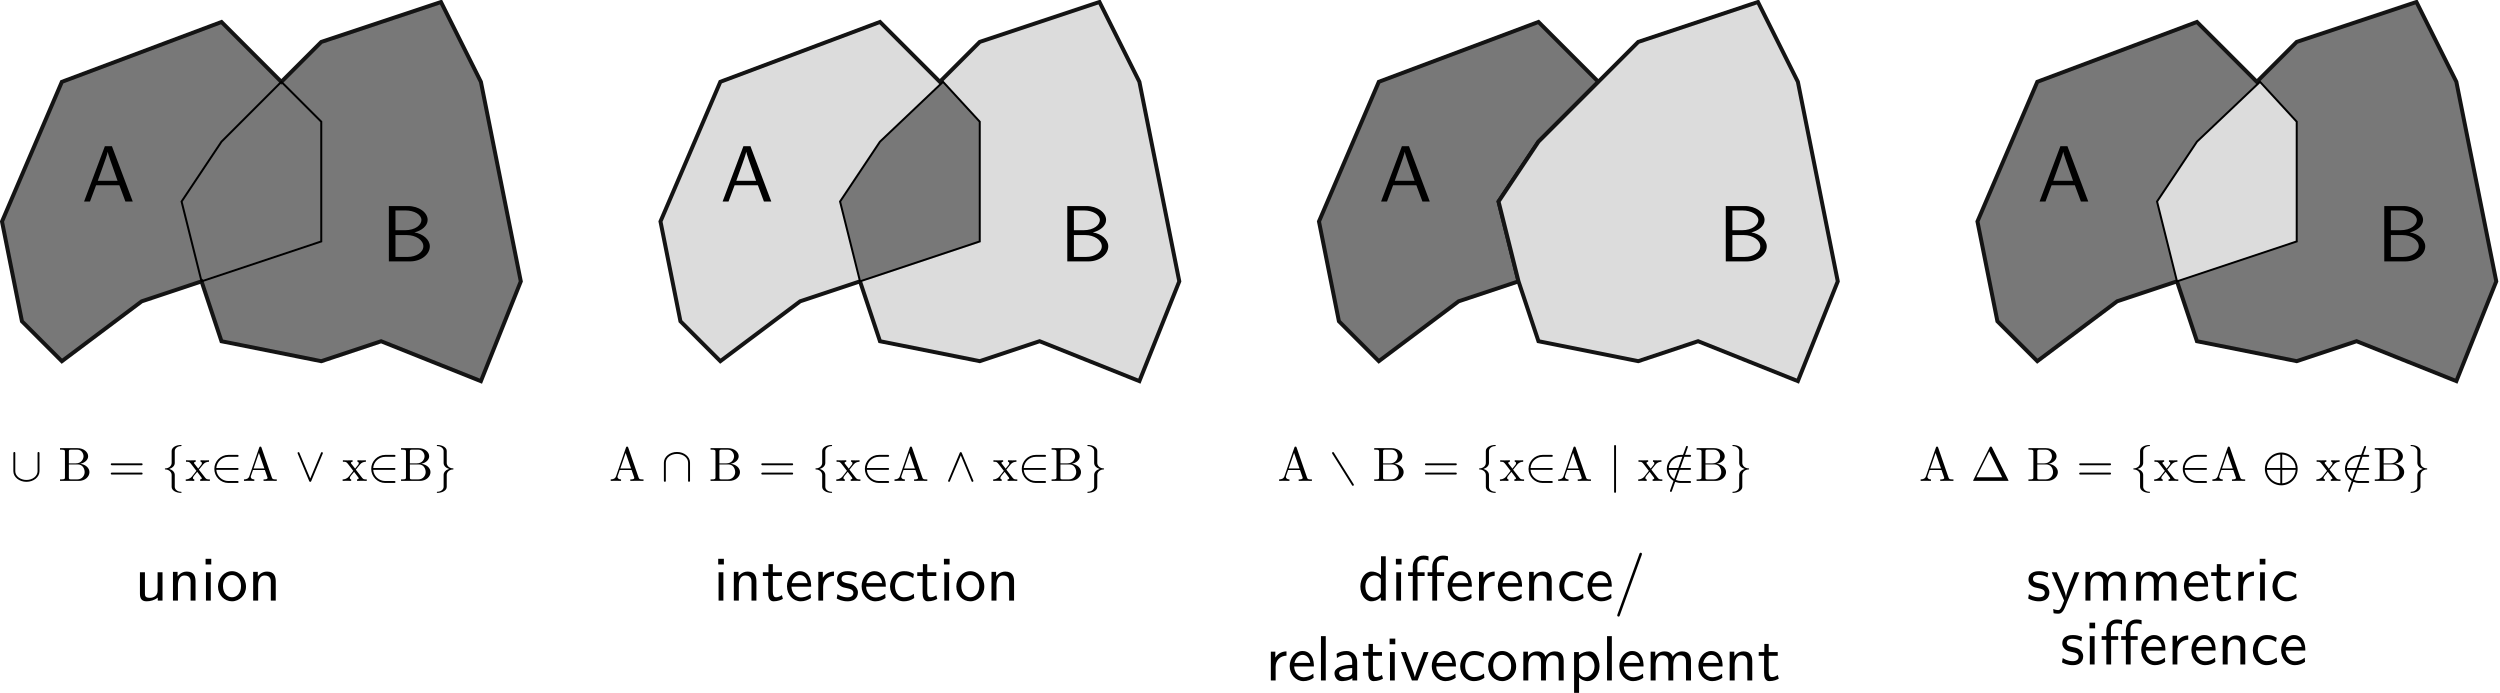
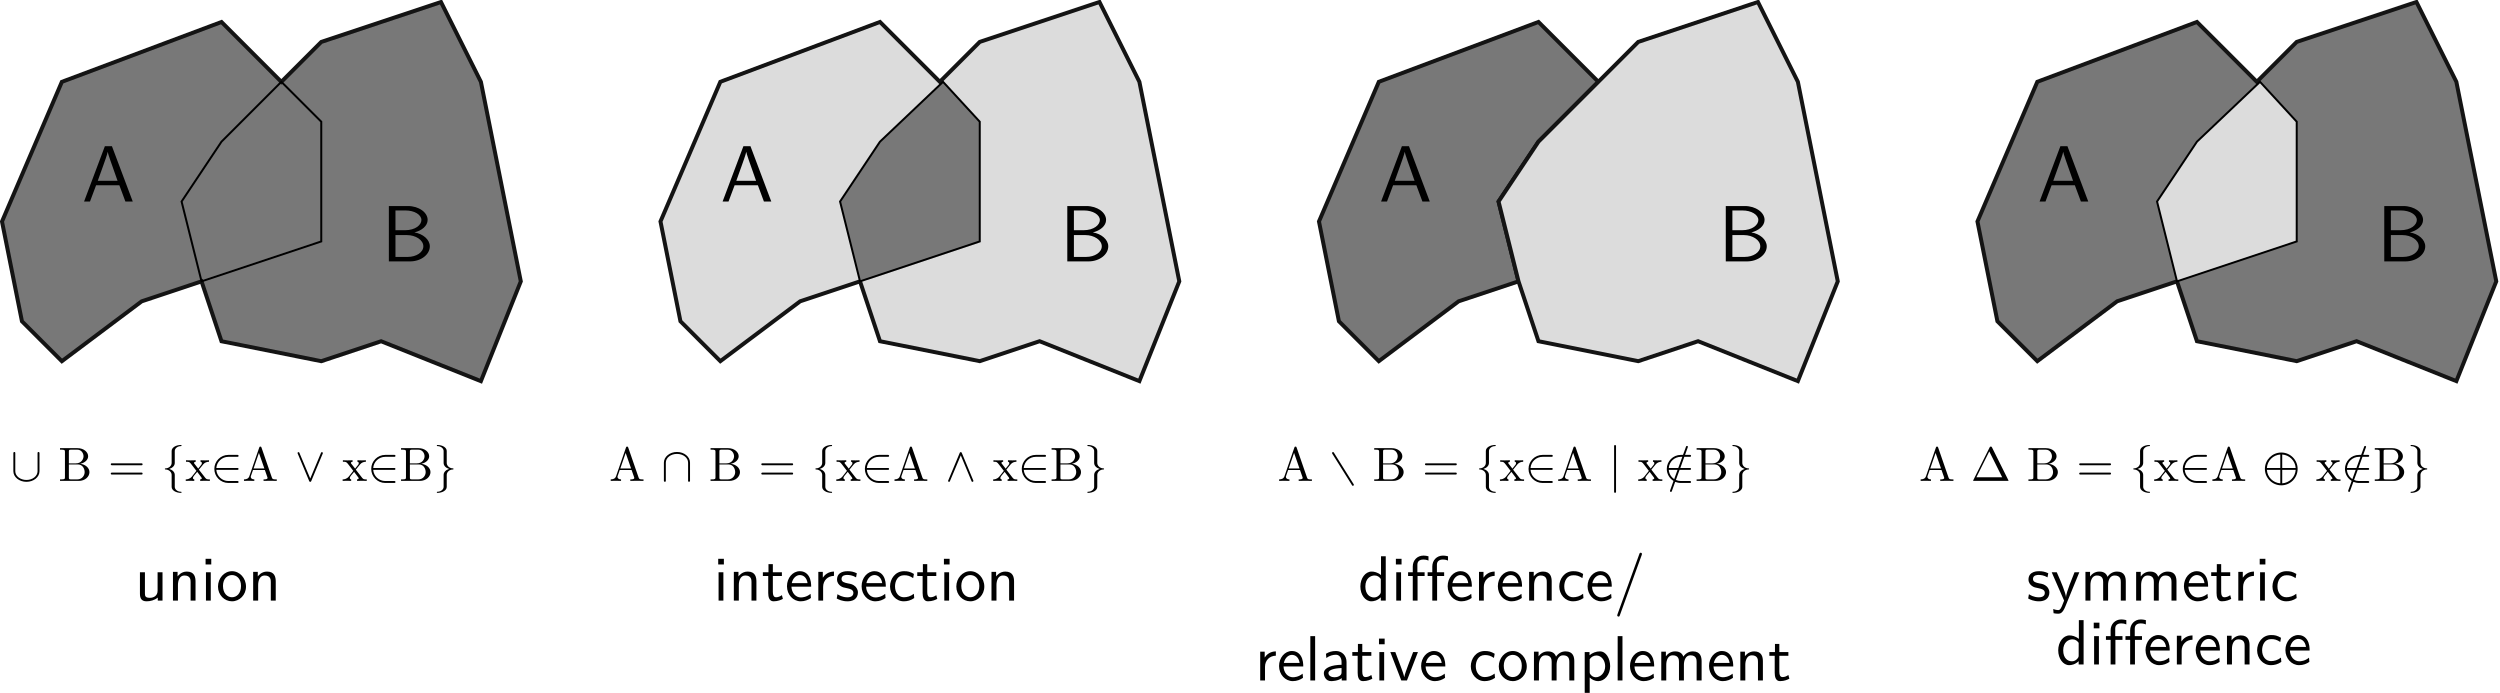
<svg xmlns="http://www.w3.org/2000/svg" width="626.437" height="173.604" id="svg2" version="1.1">
  <defs id="defs4" />
  <g id="layer1" transform="translate(3.898247,-66.17756)">
    <text xml:space="preserve" style="font-size:16px;font-style:normal;font-variant:normal;font-weight:normal;font-stretch:normal;text-align:center;line-height:125%;letter-spacing:0px;word-spacing:0px;writing-mode:lr-tb;text-anchor:middle;fill:#000000;fill-opacity:1;stroke:none;font-family:Latin Modern Sans;-inkscape-font-specification:Latin Modern Sans" x="48.487" y="175.55" id="text3796" transform="translate(178.0231,41.12778)">
      <tspan id="tspan3798" x="48.487" y="175.55" style="font-size:16px;font-style:normal;font-variant:normal;font-weight:normal;font-stretch:normal;font-family:Latin Modern Sans;-inkscape-font-specification:Latin Modern Sans">intersection</tspan>
    </text>
    <text id="text3800" y="175.55" x="48.487" style="font-size:16px;font-style:normal;font-variant:normal;font-weight:normal;font-stretch:normal;text-align:center;line-height:125%;letter-spacing:0px;word-spacing:0px;writing-mode:lr-tb;text-anchor:middle;fill:#000000;fill-opacity:1;stroke:none;font-family:Latin Modern Sans;-inkscape-font-specification:Latin Modern Sans" xml:space="preserve" transform="translate(13.02305,41.12778)">
      <tspan style="font-size:16px;font-style:normal;font-variant:normal;font-weight:normal;font-stretch:normal;font-family:Latin Modern Sans;-inkscape-font-specification:Latin Modern Sans" y="175.55" x="48.487" id="tspan3802">union</tspan>
    </text>
    <text id="text3808" y="175.55" x="48.487" style="font-size:16px;font-style:normal;font-variant:normal;font-weight:normal;font-stretch:normal;text-align:center;line-height:125%;letter-spacing:0px;word-spacing:0px;writing-mode:lr-tb;text-anchor:middle;fill:#000000;fill-opacity:1;stroke:none;font-family:Latin Modern Sans;-inkscape-font-specification:Latin Modern Sans" xml:space="preserve" transform="translate(342.5813,41.12778)">
      <tspan style="font-size:16px;font-style:normal;font-variant:normal;font-weight:normal;font-stretch:normal;font-family:Latin Modern Sans;-inkscape-font-specification:Latin Modern Sans" y="175.55" x="48.487" id="tspan3810">difference/</tspan>
-       <tspan style="font-size:16px;font-style:normal;font-variant:normal;font-weight:normal;font-stretch:normal;font-family:Latin Modern Sans;-inkscape-font-specification:Latin Modern Sans" y="195.55" x="48.487" id="tspan4066">relativecomplement</tspan>
+       <tspan style="font-size:16px;font-style:normal;font-variant:normal;font-weight:normal;font-stretch:normal;font-family:Latin Modern Sans;-inkscape-font-specification:Latin Modern Sans" y="195.55" x="48.487" id="tspan4066">relative complement</tspan>
    </text>
    <text id="text3002" y="175.55" x="48.487" style="font-size:16px;font-style:normal;font-variant:normal;font-weight:normal;font-stretch:normal;text-align:center;line-height:100%;letter-spacing:0px;word-spacing:0px;writing-mode:lr-tb;text-anchor:middle;fill:#000000;fill-opacity:1;stroke:none;font-family:Latin Modern Sans;-inkscape-font-specification:Latin Modern Sans" xml:space="preserve" transform="translate(508.1173,41.12778)">
      <tspan style="font-size:16px;font-style:normal;font-variant:normal;font-weight:normal;font-stretch:normal;line-height:100%;font-family:Latin Modern Sans;-inkscape-font-specification:Latin Modern Sans" y="175.55" x="48.487" id="tspan3004">symmetric</tspan>
-       <tspan style="font-size:16px;font-style:normal;font-variant:normal;font-weight:normal;font-stretch:normal;line-height:100%;font-family:Latin Modern Sans;-inkscape-font-specification:Latin Modern Sans" y="191.55" x="48.487" id="tspan3010">sifference</tspan>
+       <tspan style="font-size:16px;font-style:normal;font-variant:normal;font-weight:normal;font-stretch:normal;line-height:100%;font-family:Latin Modern Sans;-inkscape-font-specification:Latin Modern Sans" y="191.55" x="48.487" id="tspan3010">difference</tspan>
    </text>
    <path style="fill:#787878;fill-opacity:1;stroke:#141414;stroke-width:1px;stroke-linecap:butt;stroke-linejoin:miter;stroke-opacity:1" d="M 120,45.562 L 90,55.562 L 80,65.562 L 65,50.562 L 25,65.562 L 10,100.562 L 15,125.562 L 25,135.562 L 45,120.562 L 60,115.552 L 65,130.562 L 90,135.562 L 105,130.562 L 130,140.562 L 140,115.562 L 130,65.562 z" transform="translate(-13.39825,21.12516)" id="path3801" />
    <path style="fill:none;stroke:#000000;stroke-width:0.5;stroke-linecap:butt;stroke-linejoin:miter;stroke-miterlimit:4;stroke-opacity:1;stroke-dasharray:none" d="M 60,115.552 L 55,95.552 L 65,80.552 L 80,65.552 L 90,75.552 L 90,105.552 z" id="path3813" transform="translate(-13.39825,21.12516)" />
    <text xml:space="preserve" style="font-size:20px;font-style:normal;font-variant:normal;font-weight:normal;font-stretch:normal;text-indent:0;text-align:start;text-decoration:none;line-height:125%;letter-spacing:0px;word-spacing:0px;text-transform:none;direction:ltr;block-progression:tb;writing-mode:lr-tb;text-anchor:start;baseline-shift:baseline;color:#000000;fill:#000000;fill-opacity:1;fill-rule:nonzero;stroke:none;stroke-width:1px;marker:none;visibility:visible;display:inline;overflow:visible;enable-background:accumulate;font-family:Latin Modern Sans;-inkscape-font-specification:Latin Modern Sans" x="29.75" y="90.552" id="text3818" transform="translate(-13.14825,26.12516)">
      <tspan id="tspan3820" x="29.75" y="90.552">A</tspan>
    </text>
    <text xml:space="preserve" style="font-size:20px;font-style:normal;font-variant:normal;font-weight:normal;font-stretch:normal;text-indent:0;text-align:start;text-decoration:none;line-height:125%;letter-spacing:0px;word-spacing:0px;text-transform:none;direction:ltr;block-progression:tb;writing-mode:lr-tb;text-anchor:start;baseline-shift:baseline;color:#000000;fill:#000000;fill-opacity:1;fill-rule:nonzero;stroke:none;stroke-width:1px;marker:none;visibility:visible;display:inline;overflow:visible;enable-background:accumulate;font-family:Latin Modern Sans;-inkscape-font-specification:Latin Modern Sans" x="110.75" y="93.302" id="text3822" transform="translate(-19.14825,38.37516)">
      <tspan id="tspan3824" x="110.75" y="93.302">B</tspan>
    </text>
    <path style="fill:#787878;fill-opacity:1;stroke:#141414;stroke-width:1px;stroke-linecap:butt;stroke-linejoin:miter;stroke-opacity:1" d="M 16,125.552 L 11,100.552 L 26,65.552 L 66,50.552 L 81,65.552 L 66,80.552 L 56,95.552 L 61,115.552 L 46,120.552 L 26,135.552 z" id="path3836" transform="translate(315.6018,21.12516)" />
    <path style="fill:#dcdcdc;fill-opacity:1;stroke:#141414;stroke-width:1px;stroke-linecap:butt;stroke-linejoin:miter;stroke-opacity:1" d="M 66,80.552 L 91,55.552 L 121,45.552 L 131,65.552 L 141,115.552 L 131,140.552 L 106,130.552 L 91,135.552 L 66,130.552 L 61,115.552 L 56,95.552 z" id="path3838" transform="translate(315.6018,21.12516)" />
    <text xml:space="preserve" style="font-size:20px;font-style:normal;font-variant:normal;font-weight:normal;font-stretch:normal;text-indent:0;text-align:start;text-decoration:none;line-height:125%;letter-spacing:0px;word-spacing:0px;text-transform:none;direction:ltr;block-progression:tb;writing-mode:lr-tb;text-anchor:start;baseline-shift:baseline;color:#000000;fill:#000000;fill-opacity:1;fill-rule:nonzero;stroke:none;stroke-width:1px;marker:none;visibility:visible;display:inline;overflow:visible;enable-background:accumulate;font-family:Latin Modern Sans;-inkscape-font-specification:Latin Modern Sans" x="29.75" y="90.552" id="text3840" transform="translate(311.8518,26.12516)">
      <tspan id="tspan3842" x="29.75" y="90.552">A</tspan>
    </text>
    <text xml:space="preserve" style="font-size:20px;font-style:normal;font-variant:normal;font-weight:normal;font-stretch:normal;text-indent:0;text-align:start;text-decoration:none;line-height:125%;letter-spacing:0px;word-spacing:0px;text-transform:none;direction:ltr;block-progression:tb;writing-mode:lr-tb;text-anchor:start;baseline-shift:baseline;color:#000000;fill:#000000;fill-opacity:1;fill-rule:nonzero;stroke:none;stroke-width:1px;marker:none;visibility:visible;display:inline;overflow:visible;enable-background:accumulate;font-family:Latin Modern Sans;-inkscape-font-specification:Latin Modern Sans" x="110.75" y="93.302" id="text3844" transform="translate(315.8518,38.37516)">
      <tspan id="tspan3846" x="110.75" y="93.302">B</tspan>
    </text>
    <path transform="translate(315.8084,21.12516)" id="path3848" d="M 60.793,115.552 L 55.793,95.552 L 65.793,80.552 L 80.793,65.552 L 90.793,75.552 L 90.793,105.552 z" style="fill:none;stroke:none" />
    <g style="fill:#dcdcdc;fill-opacity:1;stroke:#141414;stroke-opacity:1" id="g3807" transform="translate(129,0)">
      <path style="fill:#dcdcdc;fill-opacity:1;stroke:#141414;stroke-width:1px;stroke-linecap:butt;stroke-linejoin:miter;stroke-opacity:1" d="M 270,45.552 L 240,55.552 L 230,65.552 L 215,50.552 L 175,65.552 L 160,100.552 L 165,125.552 L 175,135.552 L 195,120.552 L 210,115.552 L 210,115.552 L 215,130.552 L 240,135.552 L 255,130.552 L 280,140.552 L 290,115.552 L 280,65.552 z" transform="translate(-127.3982,21.12516)" id="path3809" />
    </g>
    <text transform="translate(146.8518,26.12516)" id="text3826" y="90.552" x="29.75" style="font-size:20px;font-style:normal;font-variant:normal;font-weight:normal;font-stretch:normal;text-indent:0;text-align:start;text-decoration:none;line-height:125%;letter-spacing:0px;word-spacing:0px;text-transform:none;direction:ltr;block-progression:tb;writing-mode:lr-tb;text-anchor:start;baseline-shift:baseline;color:#000000;fill:#000000;fill-opacity:1;fill-rule:nonzero;stroke:none;stroke-width:1px;marker:none;visibility:visible;display:inline;overflow:visible;enable-background:accumulate;font-family:Latin Modern Sans;-inkscape-font-specification:Latin Modern Sans" xml:space="preserve">
      <tspan y="90.552" x="29.75" id="tspan3828">A</tspan>
    </text>
    <text transform="translate(150.8518,38.37516)" id="text3830" y="93.302" x="110.75" style="font-size:20px;font-style:normal;font-variant:normal;font-weight:normal;font-stretch:normal;text-indent:0;text-align:start;text-decoration:none;line-height:125%;letter-spacing:0px;word-spacing:0px;text-transform:none;direction:ltr;block-progression:tb;writing-mode:lr-tb;text-anchor:start;baseline-shift:baseline;color:#000000;fill:#000000;fill-opacity:1;fill-rule:nonzero;stroke:none;stroke-width:1px;marker:none;visibility:visible;display:inline;overflow:visible;enable-background:accumulate;font-family:Latin Modern Sans;-inkscape-font-specification:Latin Modern Sans" xml:space="preserve">
      <tspan y="93.302" x="110.75" id="tspan3832">B</tspan>
    </text>
    <path transform="translate(150.8013,21.12516)" id="path3869" d="M 60.8,115.552 L 55.8,95.552 L 65.8,80.552 L 81.601,65.552 L 90.8,75.552 L 90.8,105.552 z" style="fill:#787878;fill-opacity:1;stroke:#000000;stroke-width:0.5;stroke-linecap:butt;stroke-linejoin:miter;stroke-miterlimit:4;stroke-opacity:1;stroke-dasharray:none" />
    <path style="fill:#787878;fill-opacity:1;stroke:#141414;stroke-width:1px;stroke-linecap:butt;stroke-linejoin:miter;stroke-opacity:1" d="M 270,45.552 L 240,55.552 L 230,65.552 L 215,50.552 L 175,65.552 L 160,100.552 L 165,125.552 L 175,135.552 L 195,120.552 L 210,115.552 L 210,115.552 L 215,130.552 L 240,135.552 L 255,130.552 L 280,140.552 L 290,115.552 L 280,65.552 z" transform="translate(331.6018,21.12516)" id="path3873" />
    <text xml:space="preserve" style="font-size:20px;font-style:normal;font-variant:normal;font-weight:normal;font-stretch:normal;text-indent:0;text-align:start;text-decoration:none;line-height:125%;letter-spacing:0px;word-spacing:0px;text-transform:none;direction:ltr;block-progression:tb;writing-mode:lr-tb;text-anchor:start;baseline-shift:baseline;color:#000000;fill:#000000;fill-opacity:1;fill-rule:nonzero;stroke:none;stroke-width:1px;marker:none;visibility:visible;display:inline;overflow:visible;enable-background:accumulate;font-family:Latin Modern Sans;-inkscape-font-specification:Latin Modern Sans" x="29.75" y="90.552" id="text3875" transform="translate(476.8518,26.12516)">
      <tspan id="tspan3877" x="29.75" y="90.552">A</tspan>
    </text>
    <text xml:space="preserve" style="font-size:20px;font-style:normal;font-variant:normal;font-weight:normal;font-stretch:normal;text-indent:0;text-align:start;text-decoration:none;line-height:125%;letter-spacing:0px;word-spacing:0px;text-transform:none;direction:ltr;block-progression:tb;writing-mode:lr-tb;text-anchor:start;baseline-shift:baseline;color:#000000;fill:#000000;fill-opacity:1;fill-rule:nonzero;stroke:none;stroke-width:1px;marker:none;visibility:visible;display:inline;overflow:visible;enable-background:accumulate;font-family:Latin Modern Sans;-inkscape-font-specification:Latin Modern Sans" x="110.75" y="93.302" id="text3879" transform="translate(480.8518,38.37516)">
      <tspan id="tspan3881" x="110.75" y="93.302">B</tspan>
    </text>
    <path style="fill:#dcdcdc;fill-opacity:1;stroke:#000000;stroke-width:0.5;stroke-linecap:butt;stroke-linejoin:miter;stroke-miterlimit:4;stroke-opacity:1;stroke-dasharray:none" d="M 60.8,115.552 L 55.8,95.552 L 65.8,80.552 L 81.601,65.552 L 90.8,75.552 L 90.8,105.552 z" id="path3883" transform="translate(480.8013,21.12516)" />
    <text transform="translate(178.0231,11.12778)" id="text4046" y="175.55" x="48.487" style="font-size:16px;font-style:normal;font-variant:normal;font-weight:normal;font-stretch:normal;text-align:center;line-height:125%;letter-spacing:0px;word-spacing:0px;writing-mode:lr-tb;text-anchor:middle;fill:#000000;fill-opacity:1;stroke:none;font-family:Latin Modern Sans;-inkscape-font-specification:Latin Modern Sans" xml:space="preserve">
      <tspan style="font-size:12px;font-style:normal;font-variant:normal;font-weight:normal;font-stretch:normal;font-family:Latin Modern Math;-inkscape-font-specification:Latin Modern Math" y="175.55" x="50.48" id="tspan4048">A ∩ B = {x∈A ∧ x∈B}  </tspan>
    </text>
    <text transform="translate(13.02305,11.12778)" xml:space="preserve" style="font-size:16px;font-style:normal;font-variant:normal;font-weight:normal;font-stretch:normal;text-align:center;line-height:125%;letter-spacing:0px;word-spacing:0px;writing-mode:lr-tb;text-anchor:middle;fill:#000000;fill-opacity:1;stroke:none;font-family:Latin Modern Sans;-inkscape-font-specification:Latin Modern Sans" x="48.487" y="175.55" id="text4050">
      <tspan id="tspan4052" x="50.48" y="175.55" style="font-size:12px;font-style:normal;font-variant:normal;font-weight:normal;font-stretch:normal;font-family:Latin Modern Math;-inkscape-font-specification:Latin Modern Math">A ∪ B = {x∈A ∨ x∈B} </tspan>
    </text>
    <text transform="translate(342.5813,11.12778)" xml:space="preserve" style="font-size:16px;font-style:normal;font-variant:normal;font-weight:normal;font-stretch:normal;text-align:center;line-height:125%;letter-spacing:0px;word-spacing:0px;writing-mode:lr-tb;text-anchor:middle;fill:#000000;fill-opacity:1;stroke:none;font-family:Latin Modern Sans;-inkscape-font-specification:Latin Modern Sans" x="48.487" y="175.55" id="text4054">
      <tspan id="tspan4056" x="50.48" y="175.55" style="font-size:12px;font-style:normal;font-variant:normal;font-weight:normal;font-stretch:normal;font-family:Latin Modern Math;-inkscape-font-specification:Latin Modern Math">A ∖ B = {x∈A | x∉B}  </tspan>
    </text>
    <text id="text4068" y="175.55" x="48.487" style="font-size:16px;font-style:normal;font-variant:normal;font-weight:normal;font-stretch:normal;text-align:center;line-height:125%;letter-spacing:0px;word-spacing:0px;writing-mode:lr-tb;text-anchor:middle;fill:#000000;fill-opacity:1;stroke:none;font-family:Latin Modern Sans;-inkscape-font-specification:Latin Modern Sans" xml:space="preserve" transform="translate(507.9224,11.12778)">
      <tspan style="font-size:12px;font-style:normal;font-variant:normal;font-weight:normal;font-stretch:normal;font-family:Latin Modern Math;-inkscape-font-specification:Latin Modern Math" y="175.55" x="50.48" id="tspan4070">A Δ B = {x∈A ⊕ x∉B}  </tspan>
    </text>
  </g>
</svg>
